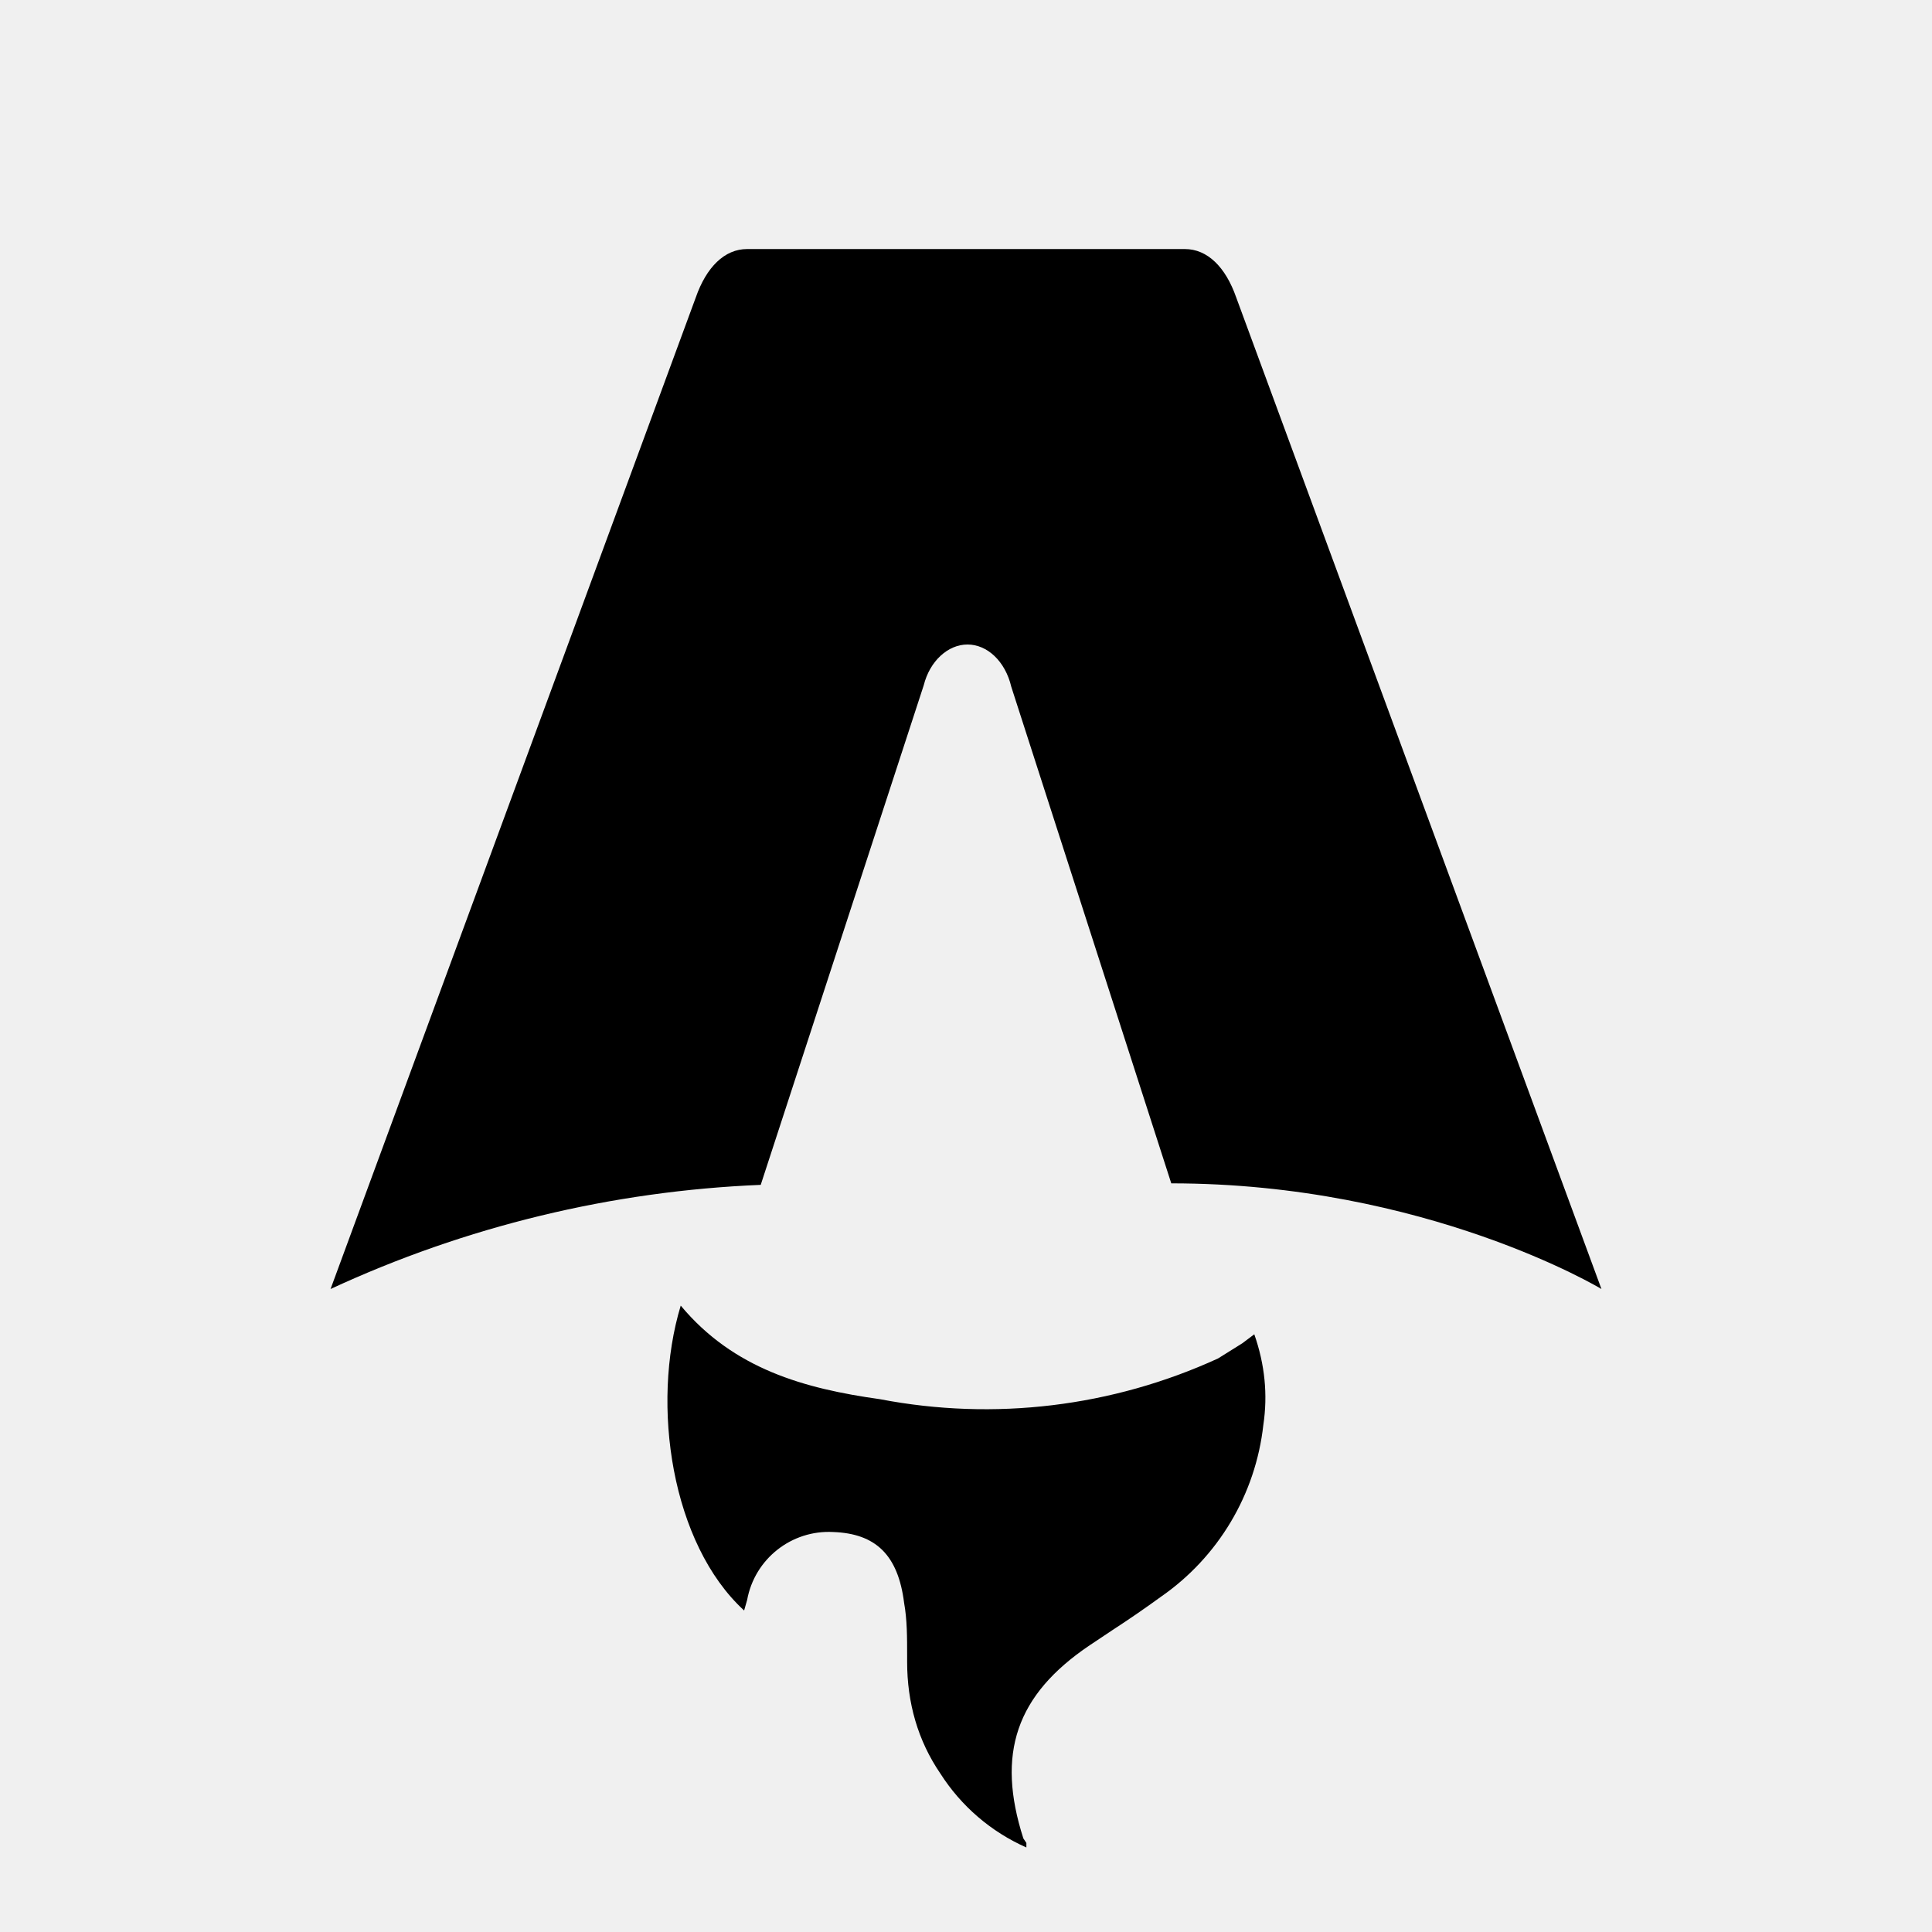
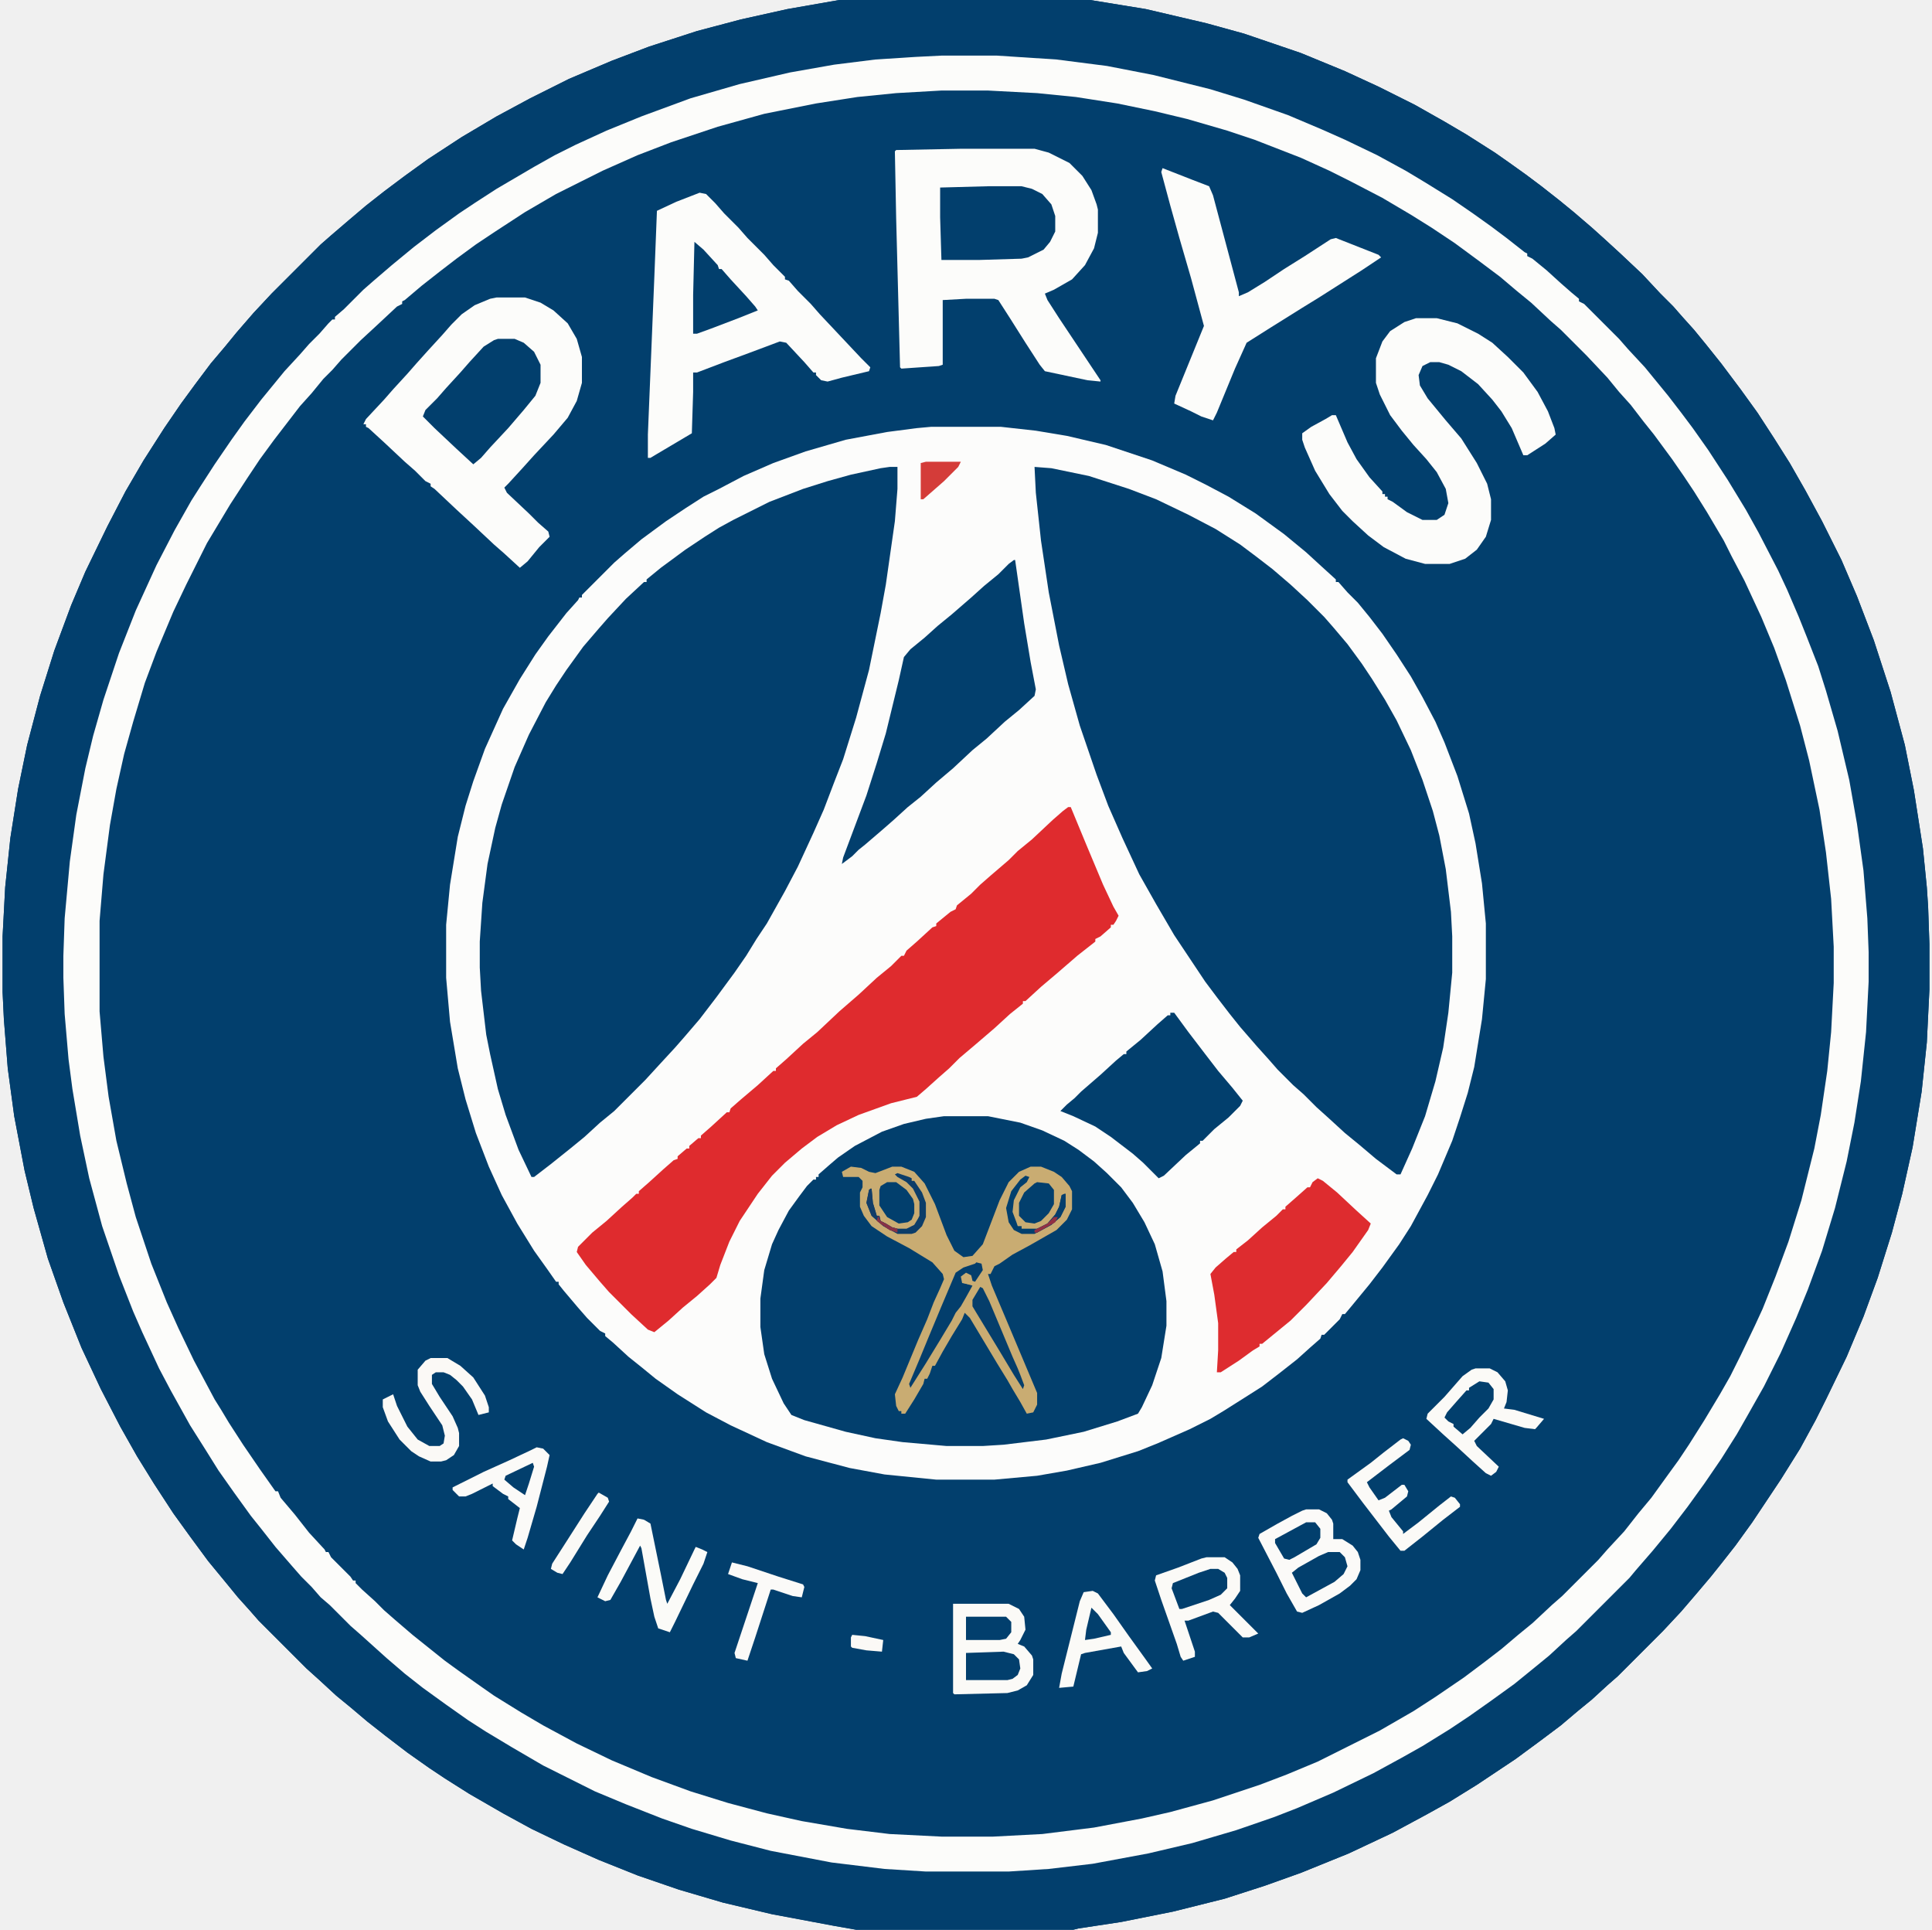
- <svg xmlns="http://www.w3.org/2000/svg" fill="none" viewBox="0 0 128 128">
-   <path d="M50.4 78.5a75.1 75.1 0 0 0-28.5 6.9l24.2-65.7c.7-2 1.9-3.2 3.4-3.2h29c1.5 0 2.7 1.2 3.4 3.2l24.2 65.7s-11.6-7-28.5-7L67 45.5c-.4-1.7-1.6-2.8-2.9-2.8-1.3 0-2.5 1.1-2.9 2.7L50.4 78.5Zm-1.1 28.2Zm-4.2-20.2c-2 6.6-.6 15.8 4.2 20.2a17.5 17.5 0 0 1 .2-.7 5.5 5.5 0 0 1 5.7-4.5c2.8.1 4.3 1.5 4.7 4.7.2 1.1.2 2.3.2 3.5v.4c0 2.7.7 5.2 2.2 7.4a13 13 0 0 0 5.7 4.9v-.3l-.2-.3c-1.8-5.6-.5-9.5 4.4-12.8l1.5-1a73 73 0 0 0 3.2-2.2 16 16 0 0 0 6.8-11.4c.3-2 .1-4-.6-6l-.8.6-1.6 1a37 37 0 0 1-22.4 2.7c-5-.7-9.7-2-13.2-6.2Z" />
-   <style>
-         path { fill: #000; }
-         @media (prefers-color-scheme: dark) {
-             path { fill: #FFF; }
-         }
-     </style>
+ <svg xmlns="http://www.w3.org/2000/svg" version="1.1" viewBox="0 0 1494 1492" width="1494" height="1492">
+   <path transform="translate(649)" d="m0 0h194l43 7 47 11 29 8 44 15 34 14 26 12 28 14 23 13 17 10 22 14 10 7 14 10 12 9 14 11 11 9 14 12 10 9 12 11 17 16 14 15 10 10 7 8 9 10 9 11 12 15 15 20 13 18 13 20 12 19 12 21 13 24 15 30 12 28 13 34 13 40 11 41 7 35 7 45 3 30 1 15 1 29v35l-2 41-4 38-7 43-8 36-8 30-11 35-11 30-13 31-16 33-8 16-12 22-15 24-22 33-13 18-11 14-8 10-11 13-12 14-14 15-35 35-8 7-12 11-11 9-13 11-16 12-19 14-30 20-21 13-18 10-26 14-34 16-37 15-28 10-31 10-40 10-40 8-33 5-4 1h-168l-17-3-48-9-38-9-34-10-32-11-30-12-27-12-25-12-22-12-26-15-19-12-12-8-17-12-17-13-14-11-13-11-11-9-13-12-10-9-37-37-7-8-9-10-9-11-14-17-14-19-13-18-15-23-13-21-13-23-15-29-15-32-14-35-12-34-11-39-7-29-8-42-5-37-3-38-1-21v-43l2-38 4-38 6-38 7-34 10-38 11-35 13-35 11-26 17-35 14-27 14-24 16-25 13-19 11-15 12-16 11-13 9-11 13-15 14-15 38-38 8-7 14-12 13-11 14-11 16-12 18-13 26-17 27-16 26-14 30-15 33-14 29-11 37-12 34-9 36-8z" fill="#023F6D" />
+   <path transform="translate(720,330)" d="m0 0h54l27 3 24 4 30 7 36 12 26 11 16 8 17 9 21 13 22 16 17 14 12 11 11 10v2h2l7 8 8 8 9 11 10 13 11 16 11 17 9 16 10 19 7 16 10 26 9 29 5 23 5 31 3 31v43l-3 31-6 37-5 20-6 19-6 18-11 26-8 16-13 24-9 14-13 18-10 13-14 17-5 6h-2l-2 4-12 12h-2l-1 3-8 7-10 9-14 11-13 10-11 7-19 12-10 6-16 8-25 11-15 6-29 9-26 6-23 4-33 3h-45l-40-4-27-5-34-9-30-11-28-13-19-10-22-14-17-12-11-9-10-8-12-11-6-5v-2l-4-2-10-10-7-8-11-13-4-5v-2h-2l-7-10-10-14-13-21-12-22-10-22-10-26-8-26-6-24-6-36-3-34v-41l3-31 6-37 6-24 6-19 9-25 14-31 13-23 12-19 10-14 14-18 9-10 1-2h2v-2l25-25 8-7 13-11 19-14 15-10 14-9 12-6 19-10 23-10 25-9 31-9 32-6 23-3z" fill="#FCFCFB" />
+   <path transform="translate(649)" d="m0 0h194l43 7 47 11 29 8 44 15 34 14 26 12 28 14 23 13 17 10 22 14 10 7 14 10 12 9 14 11 11 9 14 12 10 9 12 11 17 16 14 15 10 10 7 8 9 10 9 11 12 15 15 20 13 18 13 20 12 19 12 21 13 24 15 30 12 28 13 34 13 40 11 41 7 35 7 45 3 30 1 15 1 29v35l-2 41-4 38-7 43-8 36-8 30-11 35-11 30-13 31-16 33-8 16-12 22-15 24-22 33-13 18-11 14-8 10-11 13-12 14-14 15-35 35-8 7-12 11-11 9-13 11-16 12-19 14-30 20-21 13-18 10-26 14-34 16-37 15-28 10-31 10-40 10-40 8-33 5-4 1h-168l-17-3-48-9-38-9-34-10-32-11-30-12-27-12-25-12-22-12-26-15-19-12-12-8-17-12-17-13-14-11-13-11-11-9-13-12-10-9-37-37-7-8-9-10-9-11-14-17-14-19-13-18-15-23-13-21-13-23-15-29-15-32-14-35-12-34-11-39-7-29-8-42-5-37-3-38-1-21v-43l2-38 4-38 6-38 7-34 10-38 11-35 13-35 11-26 17-35 14-27 14-24 16-25 13-19 11-15 12-16 11-13 9-11 13-15 14-15 38-38 8-7 14-12 13-11 14-11 16-12 18-13 26-17 27-16 26-14 30-15 33-14 29-11 37-12 34-9 36-8zm79 43-40 2-35 4-25 4-26 5-34 8-34 10-43 16-33 14-17 8-19 10-18 10-20 12-17 11-16 11-15 11-17 13-13 11-11 9-12 11-16 14-6 7-2 1v2l-4 2-7 7-7 8-8 8-7 8-9 10-20 25-8 11-13 18-10 15-11 17-12 20-13 24-13 25-14 32-12 31-12 36-8 29-7 30-6 33-5 38-3 36-1 29v17l1 28 4 44 6 39 5 26 7 29 7 26 14 41 12 30 13 28 11 23 13 23 8 14 14 22 12 18 13 18 9 12 13 16 11 13 18 20 7 7 6 7 8 7 16 16 8 7 10 9 14 12 14 11 19 14 20 14 19 12 15 9 21 12 23 12 19 9 8 4 32 13 27 10 32 10 30 8 33 7 29 5 34 4 32 2h64l31-2 41-5 50-10 38-10 36-12 27-10 23-10 28-13 25-13 21-12 26-16 11-8 16-11 15-11 14-11 13-11 20-18 12-11 29-29 7-8 12-13 9-11 13-16 14-19 14-20 11-17 11-18 15-27 12-23 9-19 9-21 13-34 10-30 7-26 7-28 7-37 5-38 3-35 1-25v-23l-2-40-3-31-6-41-6-30-10-40-8-27-9-25-8-20-9-22-7-15-13-26-11-20-15-25-24-36-21-28-14-17-11-13-11-12-14-15-20-20h-2v-2l-8-7-11-10-11-9-8-7h-2v-2l-11-8-10-8-18-13-27-18-15-9-17-10-24-13-27-13-29-12-29-11-21-7-36-10-39-9-36-6-37-4-34-2z" fill="#023F6D" />
+   <path transform="translate(728,43)" d="m0 0h43l46 3 39 5 36 7 44 11 26 8 34 12 26 11 18 8 25 12 22 12 15 9 21 13 16 11 14 10 12 9 14 11 2 1v2l4 2 11 9 11 10 8 7 6 5v2l4 2 27 27 7 8 13 14 18 22 10 13 9 12 12 17 15 23 14 23 10 18 15 29 7 15 9 21 6 15 9 23 6 19 9 31 9 38 6 34 5 36 3 37 1 26v23l-2 39-4 38-5 32-6 30-9 36-10 33-11 30-9 22-12 27-13 26-13 23-8 14-12 19-13 19-13 18-13 17-14 17-13 15-5 6-41 41-8 7-13 12-11 9-16 13-18 13-17 12-15 10-21 13-16 9-22 12-31 15-28 12-18 7-29 10-34 10-34 8-43 8-34 4-31 2h-64l-32-2-41-5-47-9-31-8-30-9-23-8-28-11-24-10-40-20-24-14-20-12-14-9-17-12-18-13-14-11-14-12-20-18-8-7-16-16-7-6-7-8-8-8-7-8-13-15-11-14-8-10-13-18-12-17-10-16-12-19-15-27-9-17-13-28-7-16-11-28-13-38-10-37-7-33-6-36-3-23-3-35-1-28v-17l1-29 4-44 5-36 7-36 6-25 8-28 12-36 13-33 16-35 14-27 13-23 7-11 11-17 13-19 10-14 13-17 18-22 12-13 7-8 8-8 7-8 3-3h2v-2l7-6 15-15 8-7 14-12 17-14 17-13 18-13 12-8 17-11 29-17 16-9 16-8 24-11 27-11 38-14 38-11 39-9 34-6 32-4 31-2zm0 27-35 2-30 3-32 5-40 8-36 10-36 12-26 10-27 12-36 18-24 14-23 15-15 10-15 11-13 10-14 11-13 11-2 1v2l-4 2-15 14-13 12-15 15-7 8-7 7-9 11-9 10-20 26-11 15-10 15-13 20-18 30-16 32-10 21-13 31-9 24-9 30-7 25-6 27-5 28-5 38-3 36v70l3 35 4 31 6 34 8 33 7 26 12 36 12 30 9 20 12 25 16 30 5 8 6 10 11 17 13 19 12 17h2l2 5 11 13 11 14 12 13 1 2h2l2 4 15 15 2 3h2v2l5 5 10 9 7 7 8 7 14 12 25 20 11 8 17 12 10 7 21 13 17 10 26 14 27 13 31 13 30 11 29 9 30 8 27 6 35 6 33 4 40 2h40l38-2 40-5 37-7 22-5 33-9 36-12 21-8 24-10 48-24 26-15 17-11 22-15 16-12 13-10 13-11 11-9 15-14 8-7 28-28 7-8 13-14 11-14 10-12 13-18 8-11 8-12 12-19 12-20 8-14 8-16 11-23 6-13 10-25 10-27 10-32 10-40 5-26 5-34 3-30 2-38v-28l-2-37-4-36-5-33-8-38-7-27-11-35-9-25-10-24-13-28-10-19-6-12-13-22-10-16-8-12-9-13-14-19-8-10-10-13-9-10-9-11-16-17-20-20-8-7-15-14-11-9-13-11-16-12-19-14-18-12-16-10-22-13-25-13-16-8-22-10-36-14-21-7-31-9-25-6-29-6-32-5-30-3-38-2z" fill="#FCFCFA" />
+   <path transform="translate(688,361)" d="m0 0h6v17l-2 25-7 49-4 22-9 44-10 37-10 32-7 18-8 21-8 18-12 26-10 19-14 25-8 12-8 13-9 13-14 19-13 17-12 14-7 8-12 13-11 12-24 24-11 9-12 11-11 9-15 12-13 10h-2l-10-21-10-27-6-20-6-27-3-15-4-34-1-18v-20l2-30 4-30 6-28 5-18 10-29 11-25 13-25 8-13 8-12 13-18 12-14 7-8 14-15 14-13h2v-2l11-9 19-14 15-10 11-7 11-6 28-14 26-10 19-6 18-5 23-5z" fill="#023F6D" />
+   <path transform="translate(800,361)" d="m0 0 13 1 29 6 31 10 21 8 25 12 21 11 19 12 12 9 13 10 14 12 13 12 13 13 7 8 11 13 11 15 8 12 10 16 9 16 11 23 9 23 8 24 5 19 5 26 4 33 1 19v28l-3 31-4 27-6 26-8 27-10 25-9 20h-3l-16-12-13-11-11-9-12-11-10-9-10-10-8-7-12-12-7-8-9-10-13-15-8-10-10-13-9-12-24-36-14-24-13-23-13-28-11-25-9-24-13-38-9-32-7-30-8-41-6-40-4-37z" fill="#023F6D" />
+   <path transform="translate(730,863)" d="m0 0h34l25 5 17 6 17 8 11 7 12 9 10 9 11 11 9 12 9 15 8 17 6 21 3 23v19l-4 25-7 21-8 17-3 5-16 6-26 8-29 6-33 4-16 1h-28l-34-3-21-3-23-5-32-9-10-4-6-9-9-19-6-19-3-21v-22l3-22 6-20 5-11 8-15 8-11 6-8 5-5h2v-2h2v-2l8-7 7-6 13-9 21-11 17-6 17-4z" fill="#023F6D" />
+   <path transform="translate(826,624)" d="m0 0h2l12 29 13 31 8 17 4 7-2 4-2 3h-2v2l-8 7-4 2v2l-14 11-15 13-13 11-12 11h-2v2l-10 8-12 11-14 12-13 11-8 8-8 7-10 9-7 6-20 5-25 9-17 8-15 9-12 9-13 11-10 10-11 14-14 21-8 16-7 18-3 10-5 5-10 9-11 9-11 10-11 9-5-2-13-12-17-17-7-8-11-13-7-10 1-4 11-11 11-9 12-11 8-7 3-3h2v-2l8-7 11-10 8-7 3-1v-2l7-6h2v-2l7-6h2v-2l8-7 12-11h2l1-3 8-7 13-11 12-11h2v-2l8-7 13-12 11-9 17-16 15-13 14-13 11-9 8-8h2l2-4 8-7 12-11 3-1v-2l11-9 4-2 1-3 11-9 7-7 8-7 14-12 7-7 11-9 16-15 8-7z" fill="#DF2B2E" />
+   <path transform="translate(744,115)" d="m0 0h56l11 3 16 8 10 10 7 11 4 11 1 4v18l-3 12-7 13-10 11-14 8-7 3 2 5 9 14 32 48v1l-10-1-33-7-4-5-11-17-12-19-9-14-3-1h-22l-18 1v50l-3 1-29 2-1-1-3-115-1-52 1-1z" fill="#FCFCFA" />
+   <path transform="translate(384,230)" d="m0 0h22l12 4 10 6 11 10 7 12 4 14v20l-4 14-7 13-11 13-15 16-9 10-11 12-3 3 2 4 17 16 7 7 8 7 1 4-8 8-9 11-6 5-12-11-8-7-16-15-13-12-17-16-3-2v-2l-4-2-8-8-8-7-16-15-12-11-2-1v-2h-2l2-4 14-15 7-8 11-12 7-8 9-10 11-12 7-8 8-8 10-7 12-5z" fill="#FCFCFA" />
+   <path transform="translate(541,149)" d="m0 0 5 1 7 7 7 8 11 11 7 8 13 13 7 8 9 9v2l3 1 7 8 10 10 7 8 32 34 7 7-1 3-21 5-11 3-5-1-4-4v-2h-2l-7-8-14-15-5-1-24 9-19 7-21 8h-3v15l-1 32-27 16-5 3h-2v-18l5-122 2-51 15-7z" fill="#FCFCFA" />
+   <path transform="translate(1095,246)" d="m0 0h16l16 4 16 8 11 7 12 11 12 12 11 15 8 15 5 13 1 5-8 7-14 9h-3l-9-21-8-13-7-9-11-12-13-10-10-5-7-2h-7l-6 3-3 7 1 8 6 10 14 17 12 14 12 19 8 16 3 12v16l-4 13-7 10-9 7-12 4h-19l-15-4-17-9-12-9-12-11-8-8-10-13-11-18-8-18-2-6v-5l7-5 11-6 5-3h3l9 21 7 13 10 14 10 11v2h2v2h2v2l4 2 11 8 12 6h11l6-4 3-9-2-11-7-13-8-10-10-11-9-11-9-12-8-16-3-9v-19l5-13 6-8 11-7z" fill="#FCFCFA" />
+   <path transform="translate(784,433)" d="m0 0h1l7 49 5 30 4 21-1 5-12 11-11 9-14 13-11 9-15 14-13 11-12 11-10 8-11 10-8 7-14 12-5 4-5 5-8 6 1-5 18-48 8-25 7-23 10-41 4-18 5-6 11-9 10-9 11-9 15-13 10-9 11-9 8-8z" fill="#023F6D" />
+   <path transform="translate(658,902)" d="m0 0 8 1 6 3 5 1 13-5h7l10 4 8 9 8 16 9 24 6 12 7 5 7-1 8-9 13-34 7-14 8-8 9-4h8l10 4 6 4 6 7 2 4v14l-4 8-8 8-21 12-13 7-10 7-4 2-3 6h-2l3 9 11 26 24 57v9l-3 6-5 1-5-9-6-10-4-7-8-13-21-35-4-4-2 5-8 13-7 12-6 11h-2l-2 6-2 4h-2l-1 4-7 12-7 11h-3v-2h-2l-2-4-1-9 6-13 12-29 7-16 5-13 5-11 3-7-1-4-8-9-18-11-17-9-12-8-6-8-3-7v-11l2-4v-5l-3-3h-12l-1-4z" fill="#C9AC72" />
+   <path transform="translate(899,130)" d="m0 0 23 9 13 5 3 7 20 75v3l7-3 13-8 15-10 16-10 20-13 4-1 33 13 2 2-15 10-33 21-13 8-24 15-19 12-9 20-14 34-3 6-9-3-8-4-13-6 1-6 22-54-10-37-9-31-7-25-7-26z" fill="#FCFCFA" />
+   <path transform="translate(1019,911)" d="m0 0 4 2 11 9 15 14 11 10-2 5-12 17-9 11-11 13-16 17-12 12-22 18h-2v2l-5 3-11 8-14 9h-3l1-17v-21l-3-22-3-16 4-5 8-7 6-5h2v-2l9-7 11-10 11-9 5-5h2v-2l8-7 9-8h2l2-4z" fill="#DE2C2F" />
+   <path transform="translate(905,783)" d="m0 0h3l11 15 13 17 10 13 11 13 8 10-2 4-9 9-11 9-9 9h-2v2l-11 9-17 16-4 2-12-12-8-7-17-13-12-8-17-8-10-4 5-5 6-5 5-5 15-13 12-11 6-5h2v-2l11-9 13-12 8-7h2z" fill="#023F6D" />
+   <path transform="translate(385,262)" d="m0 0h13l7 3 8 7 5 10v14l-4 10-9 11-12 14-14 15-7 8-6 5-13-12-17-16-9-9 2-5 9-9 7-8 11-12 7-8 11-12 8-5z" fill="#023F6D" />
+   <path transform="translate(764,144)" d="m0 0h26l8 2 8 4 7 8 3 9v12l-4 8-5 6-12 6-5 1-33 1h-29l-1-33v-23z" fill="#023F6D" />
+   <path transform="translate(737,1240)" d="m0 0h43l8 4 4 6 1 10-4 8-2 3 5 2 6 7 1 3v12l-5 8-7 4-8 2-41 1-1-1z" fill="#FBFAF7" />
+   <path transform="translate(1010,1167)" d="m0 0h10l6 3 4 5 1 3v12h7l8 5 4 5 2 6v8l-3 7-5 5-8 6-16 9-13 6-4-1-8-14-8-16-14-27 1-3 14-8 11-6 8-4z" fill="#FBFAF8" />
+   <path transform="translate(933,1204)" d="m0 0h14l6 4 4 5 2 5v12l-4 6-4 5 22 22-7 3h-5l-19-19-4-1-19 7h-3l8 24v4l-9 3-2-3-3-10-12-34-5-15 1-4 17-6 18-7z" fill="#FBFAF7" />
+   <path transform="translate(1141,1058)" d="m0 0h11l6 3 6 7 2 7-1 9-2 5 8 1 23 7-6 7-1 1-8-1-24-7-2 4-13 13 2 4 17 16-2 4-4 3-4-2-10-9-13-12-10-9-13-12 1-4 13-13 14-16 7-5z" fill="#FBFAF7" />
+   <path transform="translate(493,1174)" d="m0 0 5 1 5 3 8 39 4 20 1 3 10-19 11-23 1-2 5 2 4 2-3 9-8 16-14 29-4 8-9-3-3-9-3-14-7-39-1-2-15 28-8 14-4 1-6-3 8-17 10-19 8-15z" fill="#FBFBF8" />
+   <path transform="translate(333,1050)" d="m0 0h13l10 6 10 9 9 14 3 9v4l-8 2-5-12-7-10-5-5-5-4-5-2h-6l-3 2v7l6 10 10 15 4 9 1 4v10l-4 7-6 4-4 1h-8l-9-4-6-4-9-9-9-14-4-11v-6l8-4 3 9 8 16 8 10 9 5h8l3-2 1-6-2-8-10-15-7-11-2-5v-12l6-7z" fill="#FBF9F6" />
+   <path transform="translate(415,1119)" d="m0 0 5 1 5 5-2 9-8 31-7 24-3 9-6-4-3-3 4-17 2-8-9-7v-2l-4-2-8-6v-2l-16 8-5 2h-5l-5-5v-2l24-12 20-9 17-8z" fill="#FBFAF8" />
+   <path transform="translate(845,1230)" d="m0 0 4 2 12 16 12 17 13 18 5 7-4 2-7 1-11-15-2-5-28 5-3 1-6 25-11 1 2-11 14-56 3-7z" fill="#FBFAF7" />
+   <path transform="translate(537,187)" d="m0 0 7 6 11 12 1 3h2l7 8 12 13 7 8 2 3-15 6-21 8-11 4h-3v-30z" fill="#023F6D" />
+   <path transform="translate(1085,1112)" d="m0 0 4 2 2 3-1 4-16 12-17 13 2 4 7 10 5-2 13-10h2l3 5-1 4-12 10-2 1 2 5 9 11v2l12-9 16-13 9-7 3 1 4 5v2l-13 10-16 13-14 11h-3l-9-11-20-26-12-16v-2l18-13 10-8 13-10z" fill="#FBFAF7" />
+   <path transform="translate(566,1208)" d="m0 0 12 3 24 8 19 6 1 2-2 8-7-1-15-5h-2l-12 37-6 18-9-2-1-4 18-54-12-3-11-4z" fill="#FBFAF8" />
+   <path transform="translate(755,976)" d="m0 0 4 1 1 5-6 9-3-1-1-4-3-1-3 2 1 5 7 2-5 9-4 7-4 5-3 6-9 15-11 18-12 19-1-3 8-19 7-17 10-24 11-26 6-4 9-3z" fill="#033E6C" />
+   <path transform="translate(1027,1200)" d="m0 0h9l4 4 2 7-3 6-7 6-22 12-3-3-8-16 5-4 16-9z" fill="#023F6D" />
+   <path transform="translate(936,1213)" d="m0 0h6l5 3 2 4v8l-5 5-9 4-21 7h-2l-6-16 1-4 20-8z" fill="#023F6D" />
+   <path transform="translate(776,1277)" d="m0 0 8 2 4 4 1 7-2 5-4 3-4 1h-32v-21z" fill="#023F6D" />
+   <path transform="translate(1144,1068)" d="m0 0 7 1 4 5v8l-4 7-7 7-7 8-6 5-7-6v-2l-4-2-3-3 2-4 7-8 8-9h2v-2z" fill="#023F6D" />
+   <path transform="translate(463,1154)" d="m0 0 7 4 1 3-7 11-10 15-13 21-6 9-4-1-5-3 1-4 9-14 16-25 10-15z" fill="#FAF9F6" />
+   <path transform="translate(802,914)" d="m0 0 9 1 4 5v11l-4 7-6 6-5 2-7-1-5-5v-10l4-8 8-7z" fill="#023F6D" />
+   <path transform="translate(686,914)" d="m0 0h7l8 6 5 7 1 4v7l-2 5-3 2-7 1-9-5-6-9v-12l1-3z" fill="#023F6D" />
+   <path transform="translate(758,995)" d="m0 0 2 1 5 10 18 43 4 9 2 5 3 8-1 3-7-11-12-20-17-28-3-5v-5z" fill="#053E6B" />
+   <path transform="translate(1010,1177)" d="m0 0h7l4 5v7l-3 5-17 10-4 2-4-1-7-12v-3z" fill="#023F6D" />
+   <path transform="translate(747,1250)" d="m0 0h31l4 4v8l-4 5-5 1h-26z" fill="#023F6D" />
+   <path transform="translate(716,357)" d="m0 0h27l-2 4-11 11-16 14h-2v-28z" fill="#D43C39" />
+   <path transform="translate(694,907)" d="m0 0 9 3 2 1v2h2l6 9 3 8v11l-3 7-5 5-3 1h-11l-11-6-9-8-4-10 2-10 2-1 1 11 3 10h2l1 4 4 2 5 3 4 1h7l6-3 3-5 1-2v-11l-5-10-5-5-7-4-2-2z" fill="#0C3D69" />
+   <path transform="translate(793,909)" d="m0 0 3 1-2 4-5 4-5 10-1 9 3 8 1 3h3v2h12l8-4 6-7 3-6 2-9 3-1v10l-4 8-7 6-13 7h-10l-6-3-4-6-2-11 4-13 7-9z" fill="#023F6D" />
+   <path transform="translate(412,1131)" d="m0 0 1 3-4 13-3 9-9-6-7-6 1-3z" fill="#023F6D" />
+   <path transform="translate(844,1243)" d="m0 0 5 5 10 14v2l-13 3-7 1 1-8z" fill="#023F6D" />
+   <path transform="translate(659,1264)" d="m0 0 10 1 14 3-1 9-12-1-11-2-1-1v-7z" fill="#FBF9F6" />
+   <path transform="translate(673,919)" d="m0 0h1l1 11 3 10h2l1 4 4 2 5 3 4 1v3l-6-2-6-4-8-7-4-10 2-10z" fill="#123D68" />
+   <path transform="translate(823,923)" d="m0 0h1v10l-4 8-7 6-11 6h-2v-2l10-5 6-7 3-6 2-9z" fill="#053E6C" />
+   <path transform="translate(747,984)" d="m0 0 4 2 1 4-3 3-5-1-1-5z" fill="#CAAD73" />
+   <path transform="translate(815,941)" d="m0 0h3l-2 4-14 8h-2v-2l10-5z" fill="#923043" />
+   <path transform="translate(679,940)" d="m0 0 2 4 4 2 5 3 4 1v3l-6-2-6-4-4-3z" fill="#873146" />
</svg>
